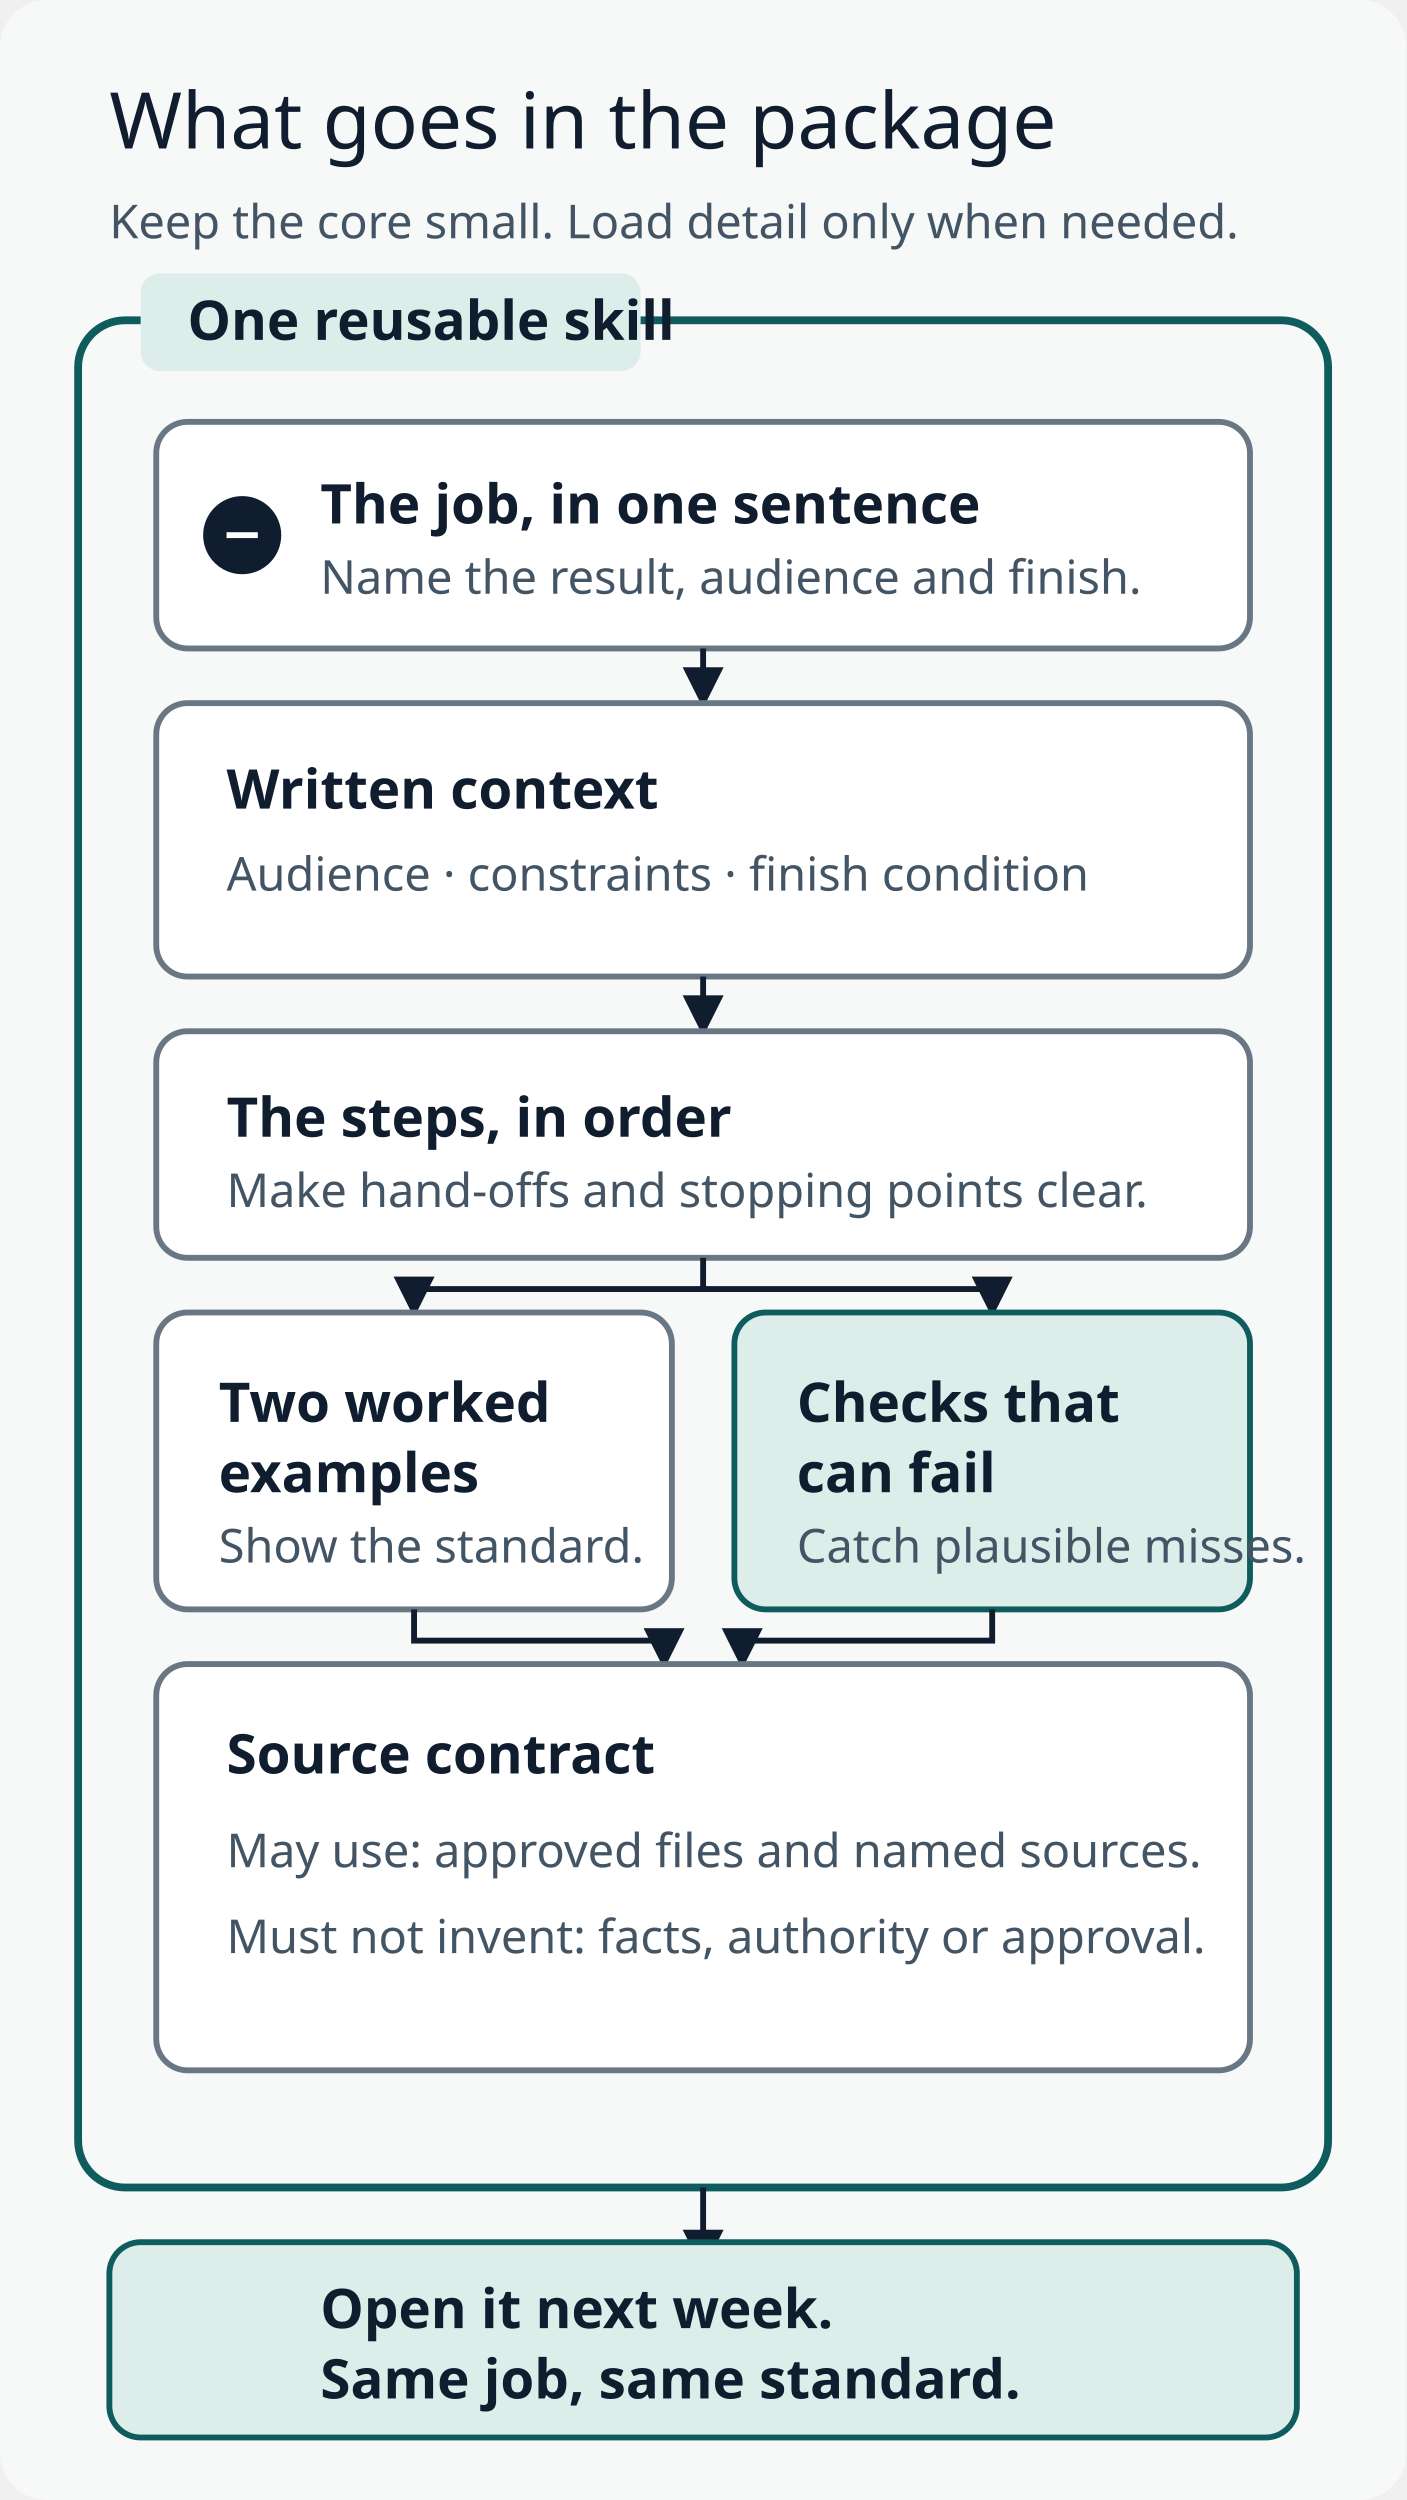
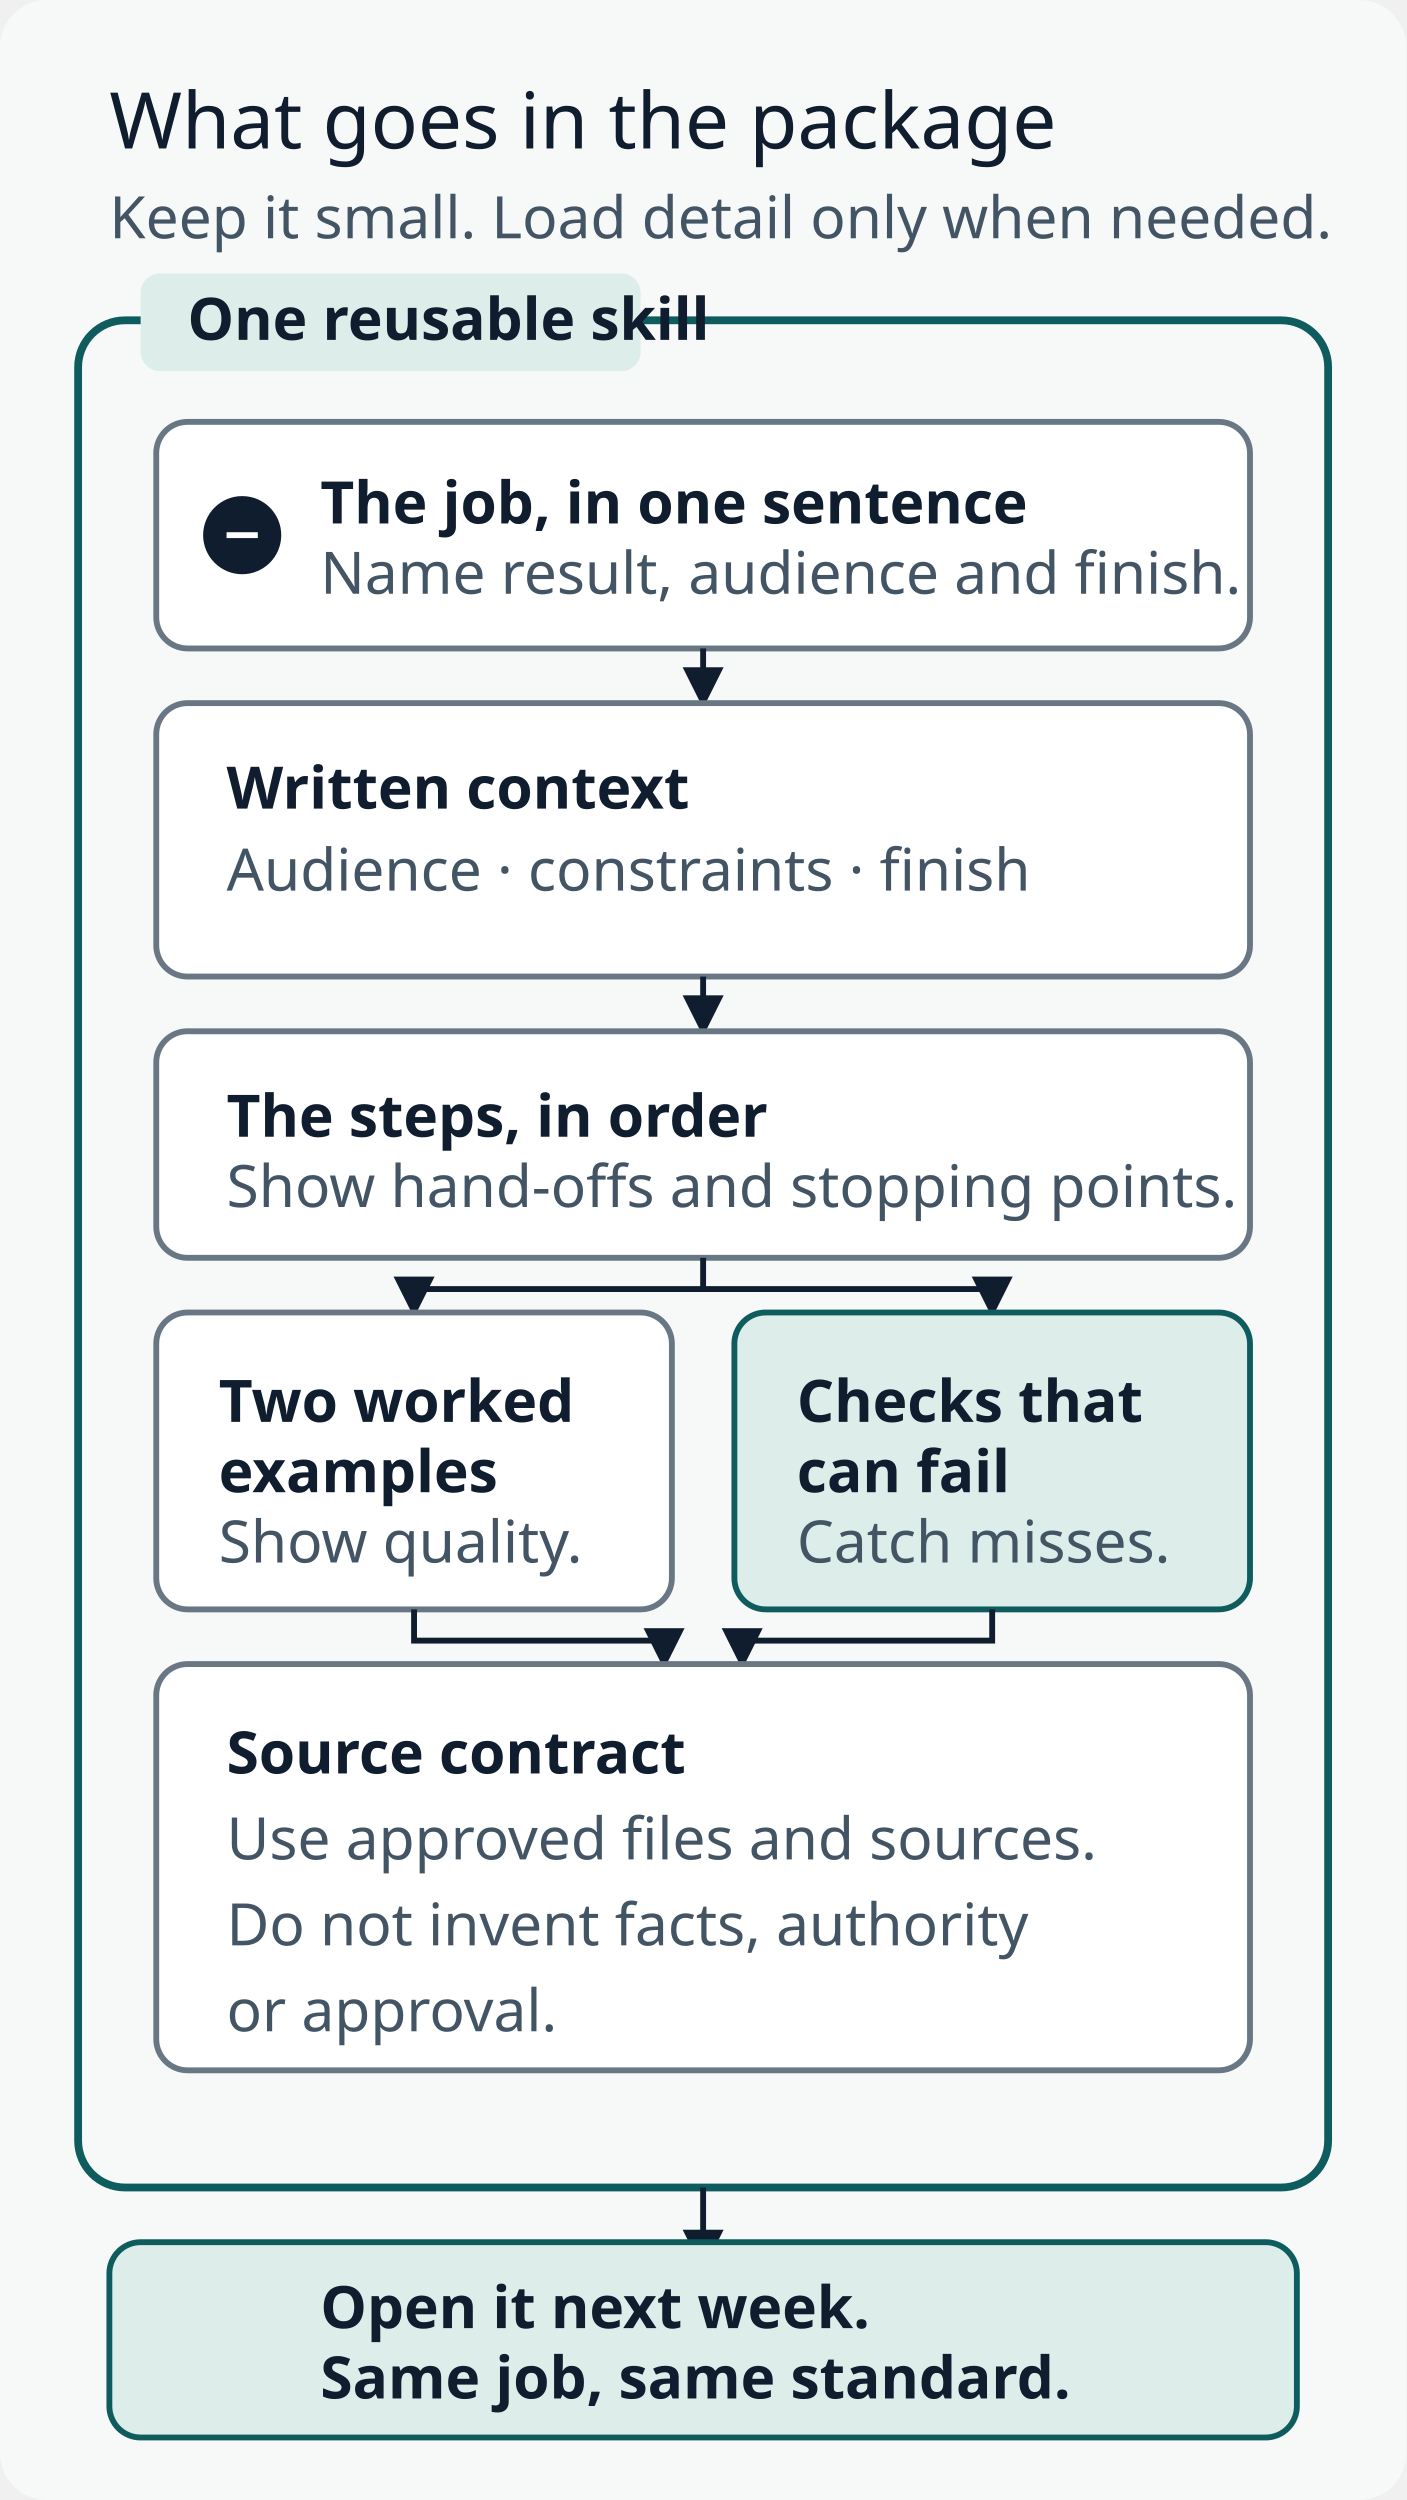
<svg xmlns="http://www.w3.org/2000/svg" viewBox="0 0 360 640" role="img" aria-labelledby="title desc">
  <defs>
    <marker id="arrow" viewBox="0 0 8 8" refX="7" refY="4" markerWidth="7" markerHeight="7" orient="auto">
      <path d="M0 0 8 4 0 8Z" fill="#0F1D2E" />
    </marker>
    <style>
      @font-face { font-family: "Roboto Slab"; src: url("../../../../apps/web/public/fonts/roboto-slab/roboto-slab-latin-variable.woff2") format("woff2"); font-weight: 100 900; }
      @font-face { font-family: "Mulish"; src: url("../../../../apps/web/public/fonts/mulish/mulish-latin-variable.woff2") format("woff2"); font-weight: 200 1000; }
      .heading { font-family: "Roboto Slab"; font-size: 20px; font-weight: 500; fill: #0F1D2E; }
-       .label { font-family: "Mulish"; font-size: 14px; font-weight: 600; fill: #0F1D2E; }
-       .body { font-family: "Mulish"; font-size: 12px; font-weight: 400; fill: #435564; }
+       .label { font-family: "Mulish"; font-size: 15px; font-weight: 600; fill: #0F1D2E; }
+       .body { font-family: "Mulish"; font-size: 15px; font-weight: 400; fill: #435564; }
      .node { fill: #FFFFFF; stroke: #687783; stroke-width: 1.5; }
      .evidence { fill: #DDEDEA; stroke: #0E5C5E; stroke-width: 1.5; }
      .line { fill: none; stroke: #0F1D2E; stroke-width: 1.5; marker-end: url(#arrow); }
    </style>
  </defs>
  <rect width="360" height="640" rx="12" fill="#F7F8F8" />
  <text x="28" y="38" class="heading">What goes in the package</text>
-   <text x="28" y="61" class="body">Keep the core small. Load detail only when needed.</text>
+   <text x="28" y="61" class="body">Keep it small. Load detail only when needed.</text>
  <rect x="20" y="82" width="320" height="478" rx="12" fill="none" stroke="#0E5C5E" stroke-width="2" />
  <rect x="36" y="70" width="128" height="25" rx="5" fill="#DDEDEA" />
  <text x="48" y="87" class="label" fill="#174A46">One reusable skill</text>
  <rect x="40" y="108" width="280" height="58" rx="8" class="node" />
  <circle cx="62" cy="137" r="10" fill="#0F1D2E" />
  <path d="M58 137h8" stroke="#FFFFFF" stroke-width="1.5" />
  <text x="82" y="134" class="label">The job, in one sentence</text>
-   <text x="82" y="152" class="body">Name the result, audience and finish.</text>
+   <text x="82" y="152" class="body">Name result, audience and finish.</text>
  <path class="line" d="M180 166V180" />
  <rect x="40" y="180" width="280" height="70" rx="8" class="node" />
  <text x="58" y="207" class="label">Written context</text>
-   <text x="58" y="228" class="body">Audience · constraints · finish condition</text>
+   <text x="58" y="228" class="body">Audience · constraints · finish</text>
  <path class="line" d="M180 250V264" />
  <rect x="40" y="264" width="280" height="58" rx="8" class="node" />
  <text x="58" y="291" class="label">The steps, in order</text>
-   <text x="58" y="309" class="body">Make hand-offs and stopping points clear.</text>
+   <text x="58" y="309" class="body">Show hand-offs and stopping points.</text>
  <path class="line" d="M180 322V330H106V336" />
  <path class="line" d="M180 330H254V336" />
  <rect x="40" y="336" width="132" height="76" rx="8" class="node" />
  <text x="56" y="364" class="label">Two worked</text>
  <text x="56" y="382" class="label">examples</text>
-   <text x="56" y="400" class="body">Show the standard.</text>
+   <text x="56" y="400" class="body">Show quality.</text>
  <rect x="188" y="336" width="132" height="76" rx="8" class="evidence" />
  <text x="204" y="364" class="label">Checks that</text>
  <text x="204" y="382" class="label">can fail</text>
-   <text x="204" y="400" class="body">Catch plausible misses.</text>
+   <text x="204" y="400" class="body">Catch misses.</text>
  <path class="line" d="M106 412V420H170V426" />
  <path class="line" d="M254 412V420H190V426" />
  <rect x="40" y="426" width="280" height="104" rx="8" class="node" />
  <text x="58" y="454" class="label">Source contract</text>
-   <text x="58" y="478" class="body">May use: approved files and named sources.</text>
-   <text x="58" y="500" class="body">Must not invent: facts, authority or approval.</text>
+   <text x="58" y="476" class="body">Use approved files and sources.</text>
+   <text x="58" y="498" class="body">Do not invent facts, authority</text>
+   <text x="58" y="520" class="body">or approval.</text>
  <path class="line" d="M180 560V580" />
  <rect x="28" y="574" width="304" height="50" rx="8" class="evidence" />
  <text x="82" y="596" class="label">Open it next week.</text>
  <text x="82" y="614" class="label">Same job, same standard.</text>
</svg>
